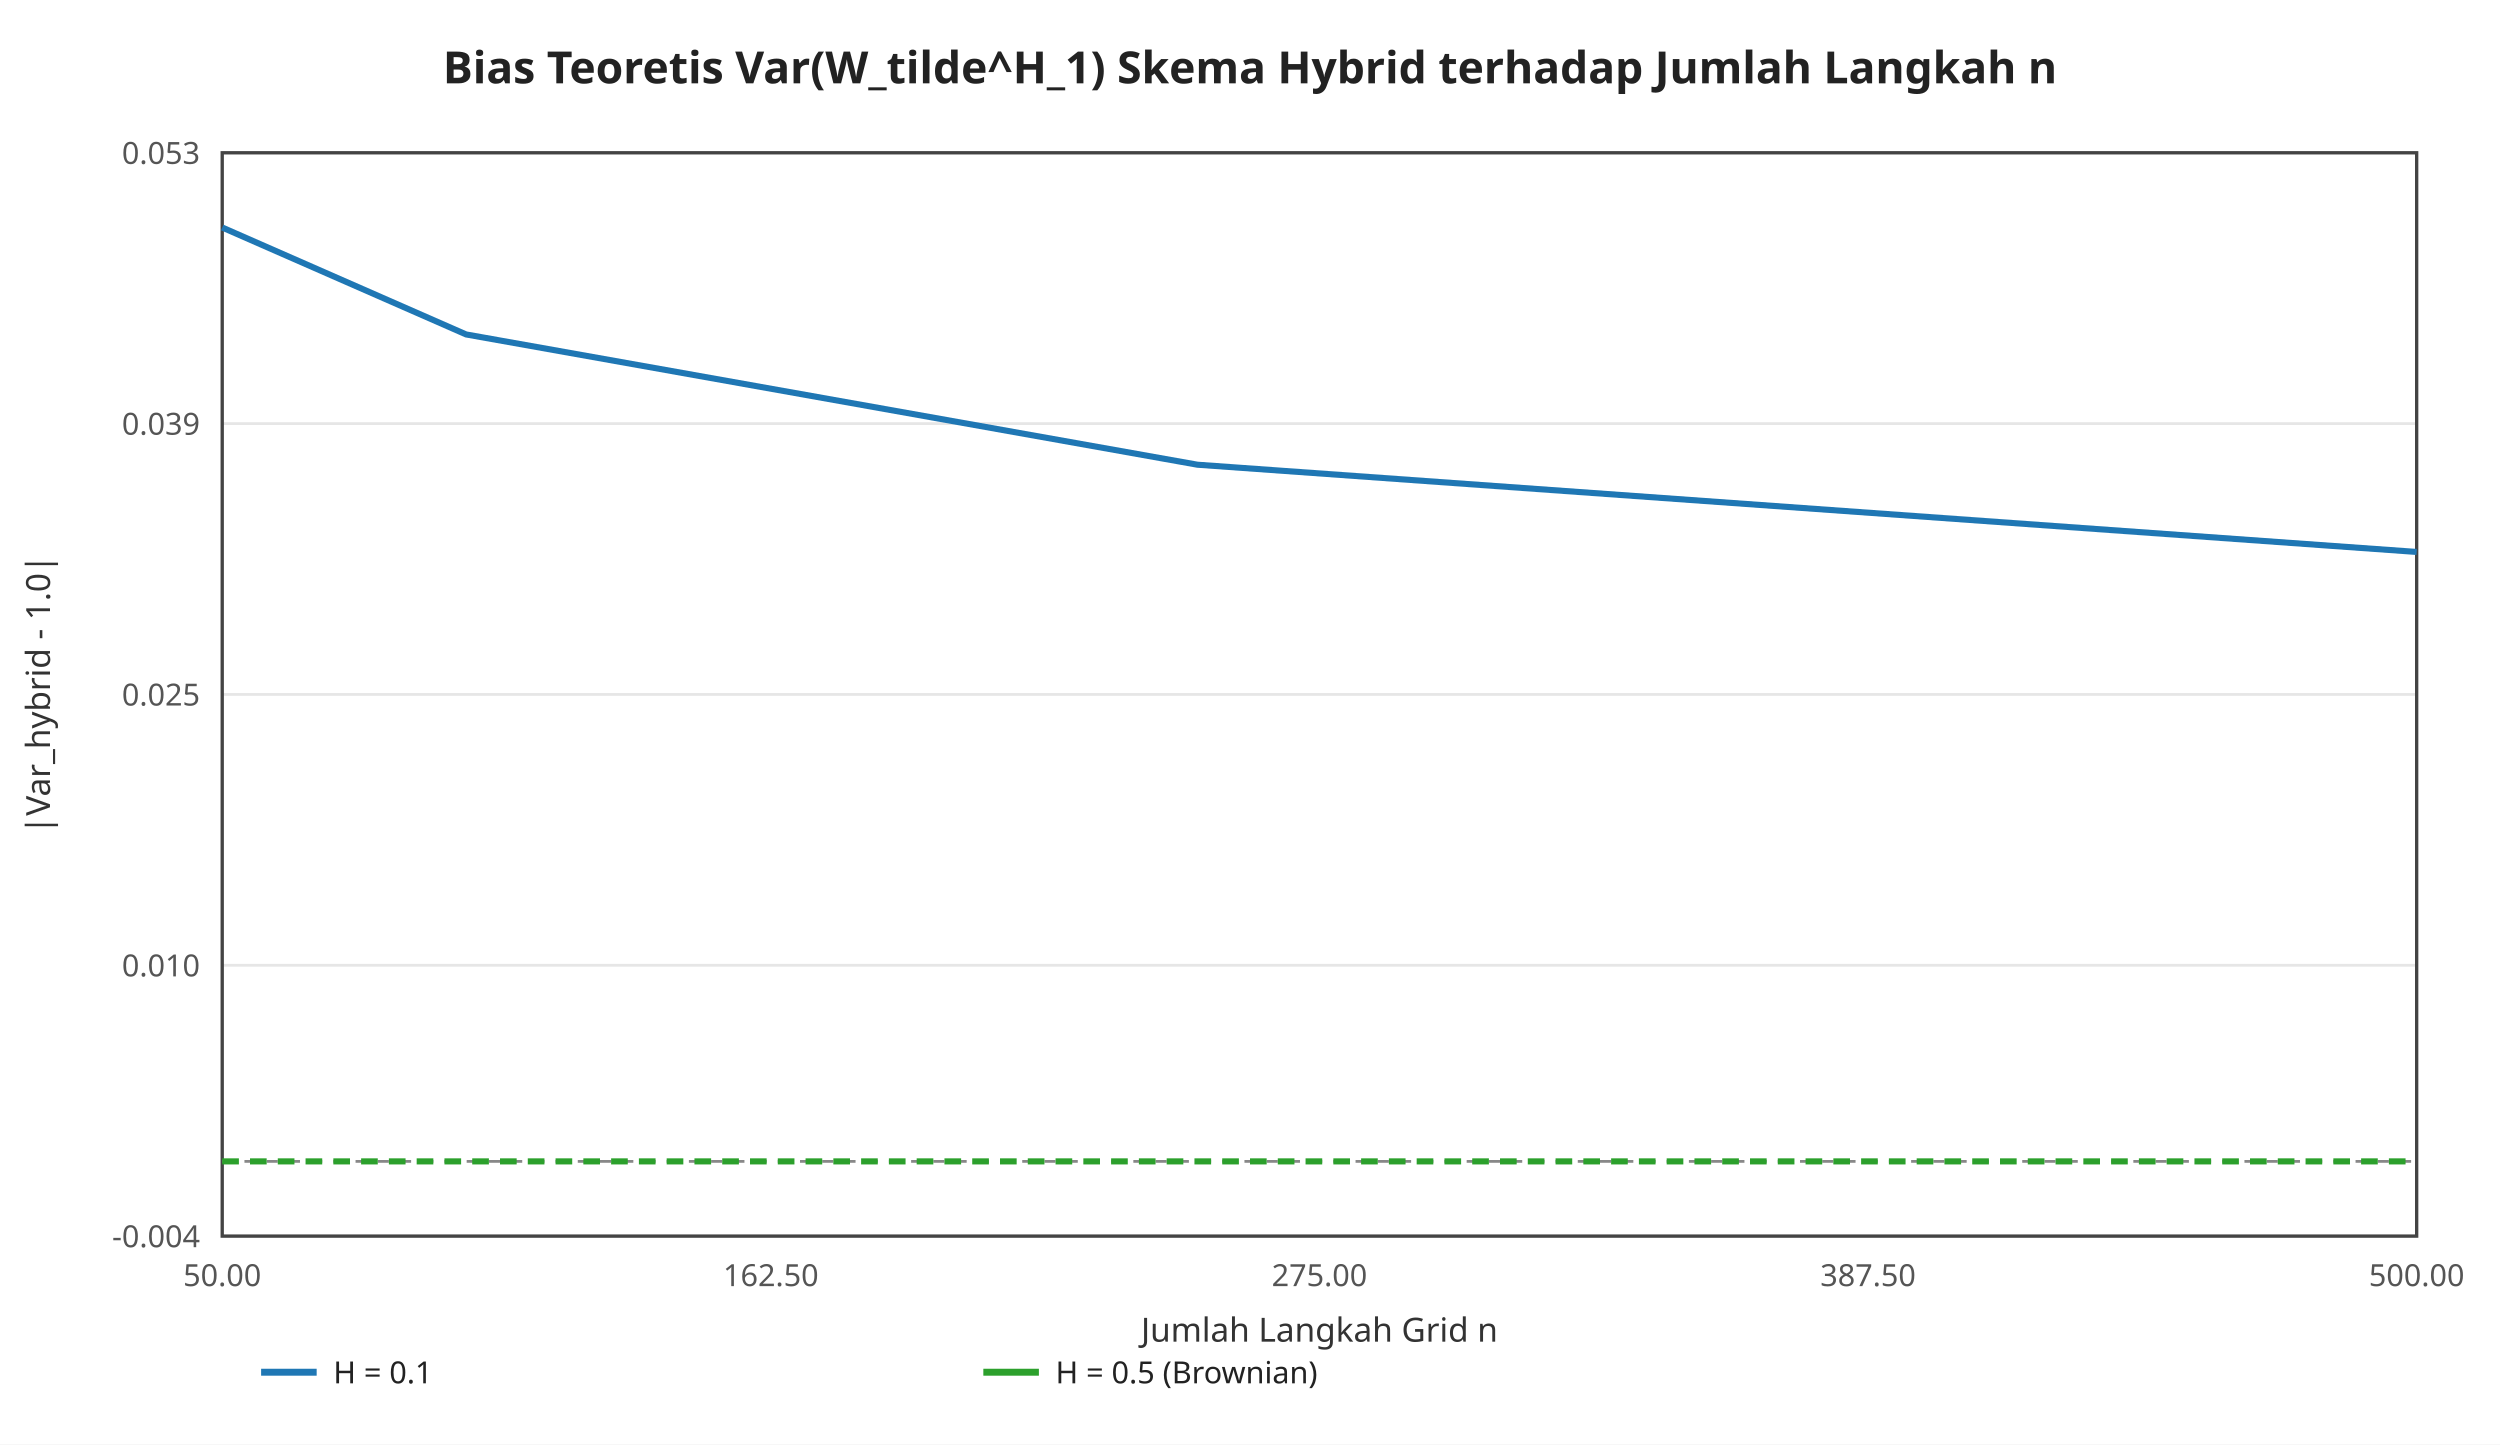
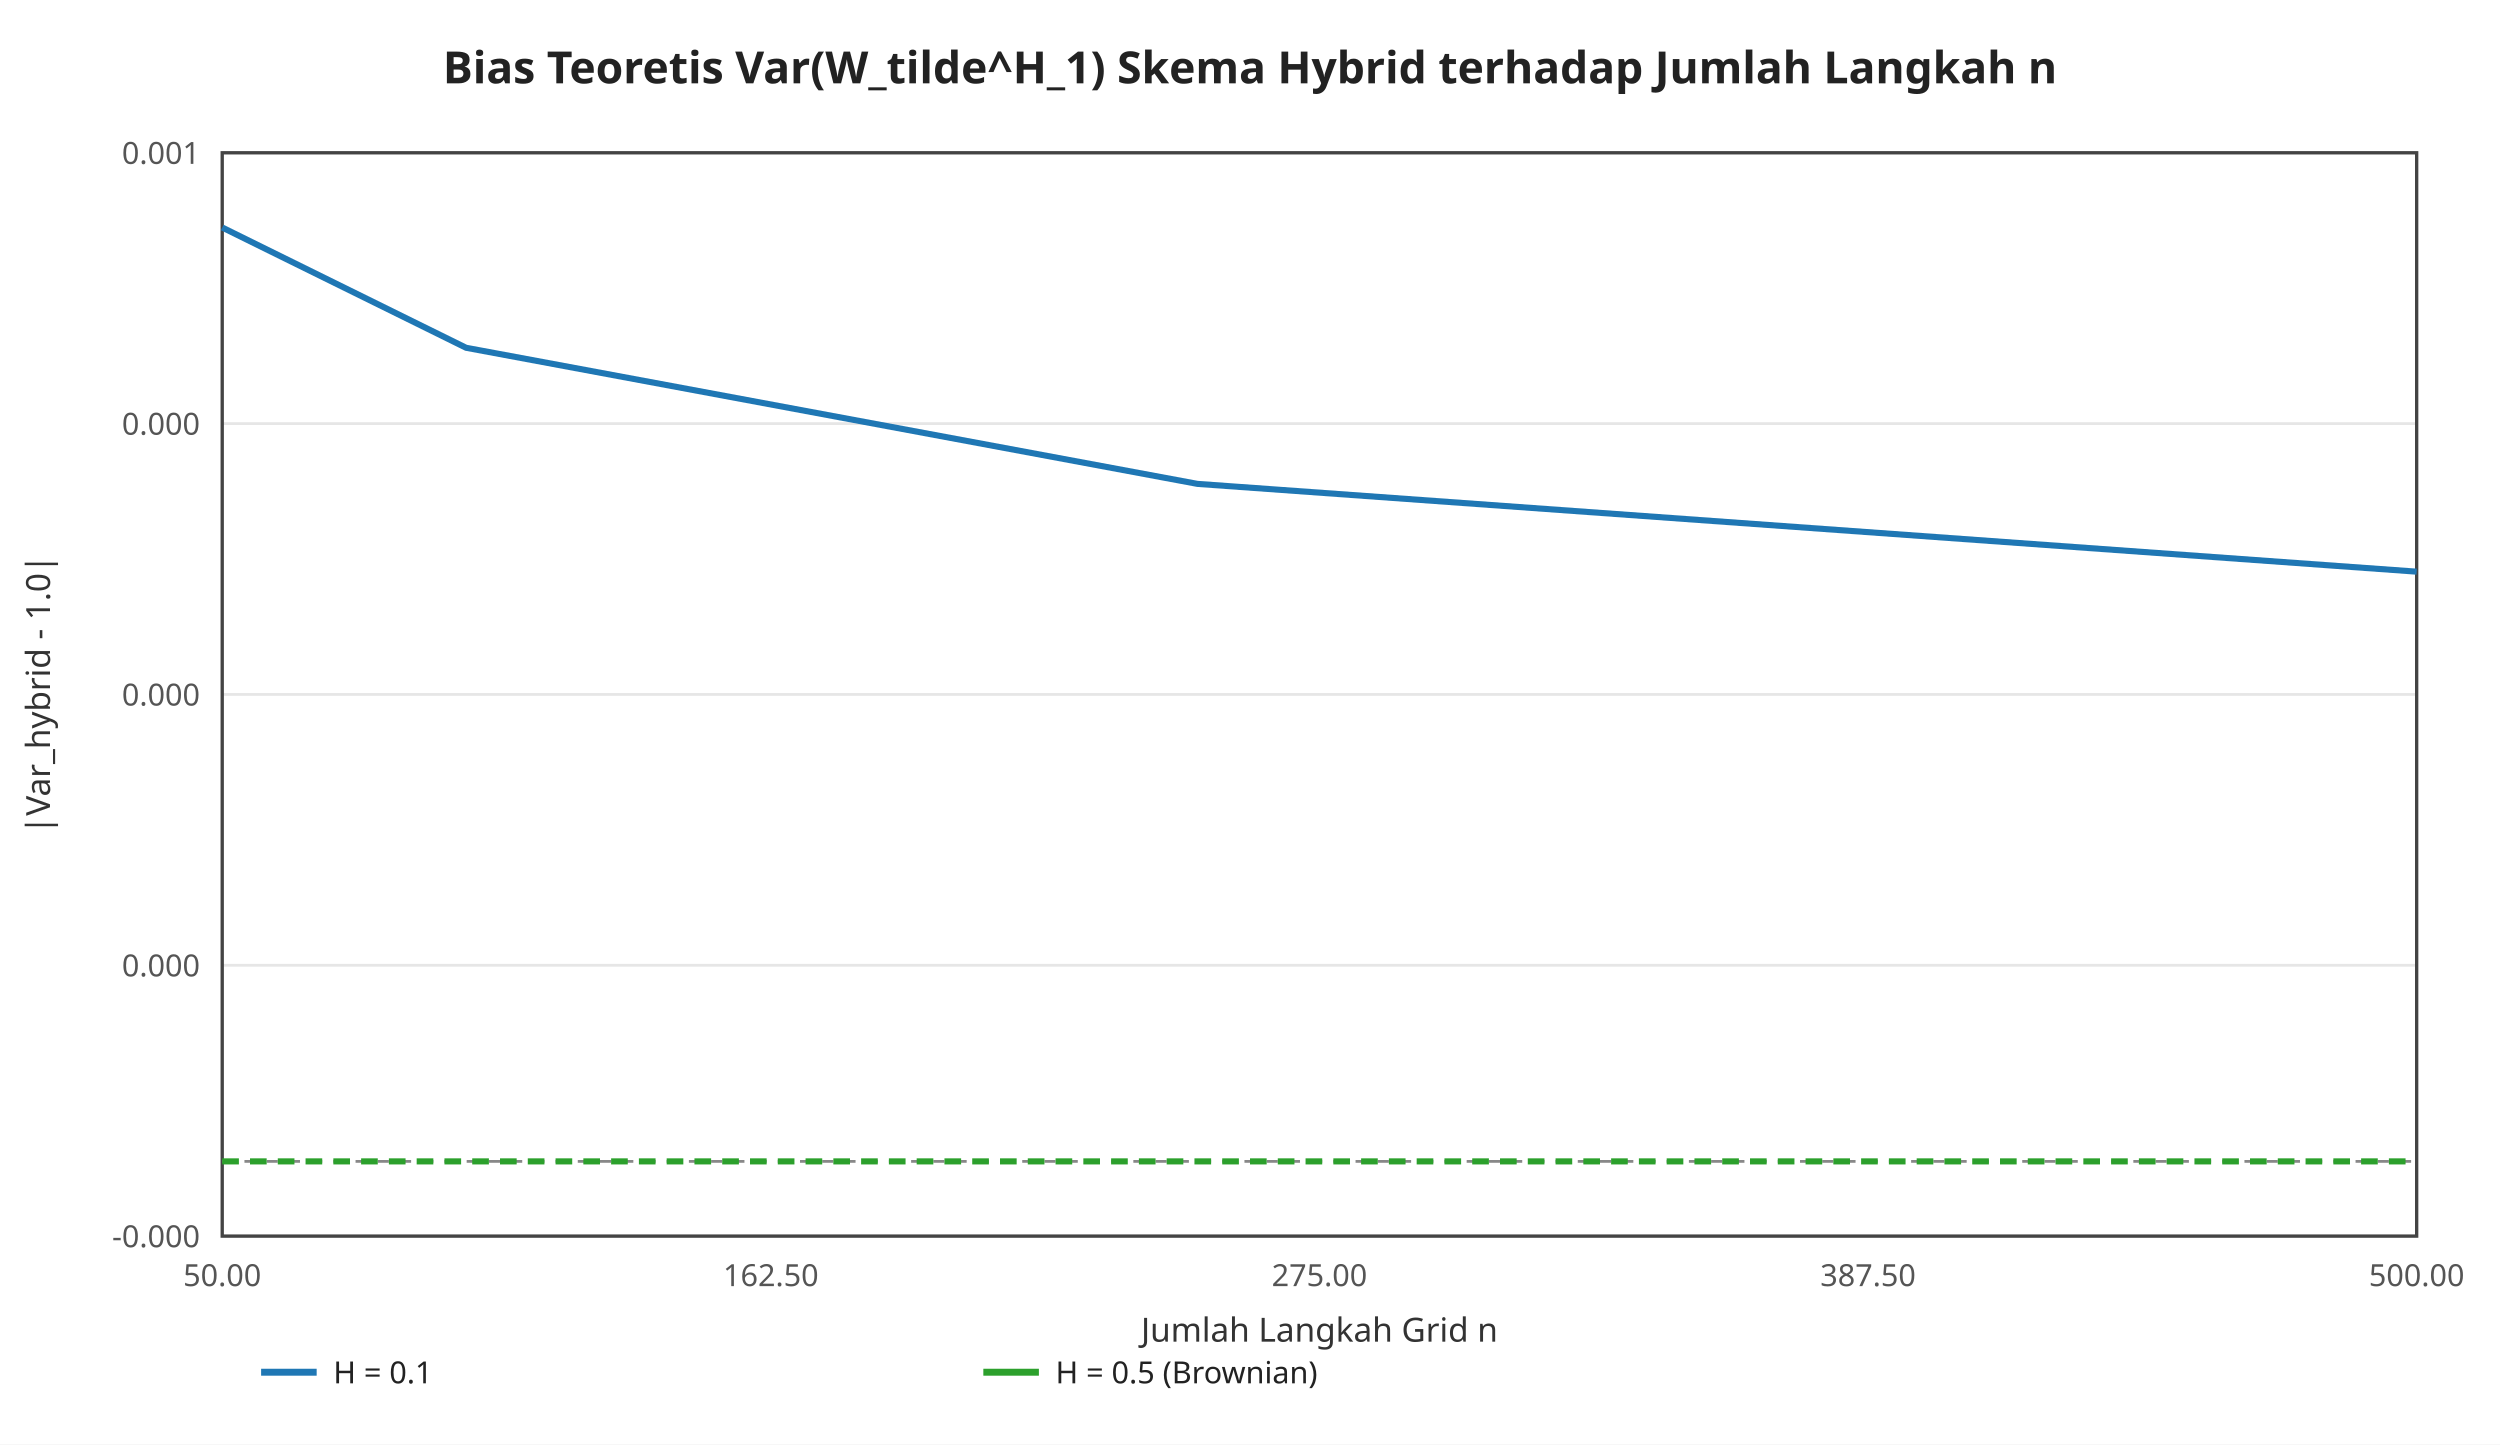
<svg xmlns="http://www.w3.org/2000/svg" width="900" height="520" viewBox="0 0 900 520">
  <rect width="100%" height="100%" fill="#ffffff" />
  <text x="450" y="30" text-anchor="middle" font-family="sans-serif" font-size="16" font-weight="bold" fill="#222">Bias Teoretis Var(W_tilde^H_1) Skema Hybrid terhadap Jumlah Langkah n</text>
  <line x1="80" y1="445.0" x2="870" y2="445.0" stroke="#e6e6e6" stroke-width="1" />
-   <text x="72" y="449.0" text-anchor="end" font-family="sans-serif" font-size="11" fill="#555">-0.004</text>
+   <text x="72" y="449.0" text-anchor="end" font-family="sans-serif" font-size="11" fill="#555">-0.000</text>
  <text x="80.0" y="463" text-anchor="middle" font-family="sans-serif" font-size="11" fill="#555">50.00</text>
  <line x1="80" y1="347.5" x2="870" y2="347.5" stroke="#e6e6e6" stroke-width="1" />
-   <text x="72" y="351.5" text-anchor="end" font-family="sans-serif" font-size="11" fill="#555">0.010</text>
+   <text x="72" y="351.5" text-anchor="end" font-family="sans-serif" font-size="11" fill="#555">0.000</text>
  <text x="277.5" y="463" text-anchor="middle" font-family="sans-serif" font-size="11" fill="#555">162.50</text>
  <line x1="80" y1="250.0" x2="870" y2="250.0" stroke="#e6e6e6" stroke-width="1" />
-   <text x="72" y="254.0" text-anchor="end" font-family="sans-serif" font-size="11" fill="#555">0.025</text>
+   <text x="72" y="254.0" text-anchor="end" font-family="sans-serif" font-size="11" fill="#555">0.000</text>
  <text x="475.0" y="463" text-anchor="middle" font-family="sans-serif" font-size="11" fill="#555">275.00</text>
  <line x1="80" y1="152.5" x2="870" y2="152.5" stroke="#e6e6e6" stroke-width="1" />
-   <text x="72" y="156.5" text-anchor="end" font-family="sans-serif" font-size="11" fill="#555">0.039</text>
+   <text x="72" y="156.5" text-anchor="end" font-family="sans-serif" font-size="11" fill="#555">0.000</text>
  <text x="672.5" y="463" text-anchor="middle" font-family="sans-serif" font-size="11" fill="#555">387.50</text>
  <line x1="80" y1="55.0" x2="870" y2="55.0" stroke="#e6e6e6" stroke-width="1" />
-   <text x="72" y="59.0" text-anchor="end" font-family="sans-serif" font-size="11" fill="#555">0.053</text>
+   <text x="72" y="59.0" text-anchor="end" font-family="sans-serif" font-size="11" fill="#555">0.001</text>
  <text x="870.0" y="463" text-anchor="middle" font-family="sans-serif" font-size="11" fill="#555">500.00</text>
  <rect x="80" y="55" width="790" height="390" fill="none" stroke="#444" stroke-width="1.2" />
  <line x1="80" y1="418.1" x2="870" y2="418.1" stroke="#888" stroke-dasharray="4,4" stroke-width="1" />
-   <polyline fill="none" stroke="#1f77b4" stroke-width="2.2" points="80.0,81.9 167.8,120.4 431.1,167.3 870.0,198.7 " />
+   <polyline fill="none" stroke="#1f77b4" stroke-width="2.2" points="80.0,81.9 167.8,125.2 431.1,174.2 870.0,205.8 " />
  <polyline fill="none" stroke="#2ca02c" stroke-width="2.2" stroke-dasharray="6,4" points="80.0,418.1 167.8,418.1 431.1,418.1 870.0,418.1 " />
  <line x1="94" y1="494" x2="114" y2="494" stroke="#1f77b4" stroke-width="2.5" />
  <text x="120" y="498" font-family="sans-serif" font-size="11" fill="#222">H = 0.1</text>
  <line x1="354" y1="494" x2="374" y2="494" stroke="#2ca02c" stroke-width="2.5" />
  <text x="380" y="498" font-family="sans-serif" font-size="11" fill="#222">H = 0.5 (Brownian)</text>
  <text x="475" y="483" text-anchor="middle" font-family="sans-serif" font-size="12" fill="#333">Jumlah Langkah Grid n</text>
  <text x="18" y="250" text-anchor="middle" font-family="sans-serif" font-size="12" fill="#333" transform="rotate(-90 18 250)">|Var_hybrid - 1.0|</text>
</svg>
